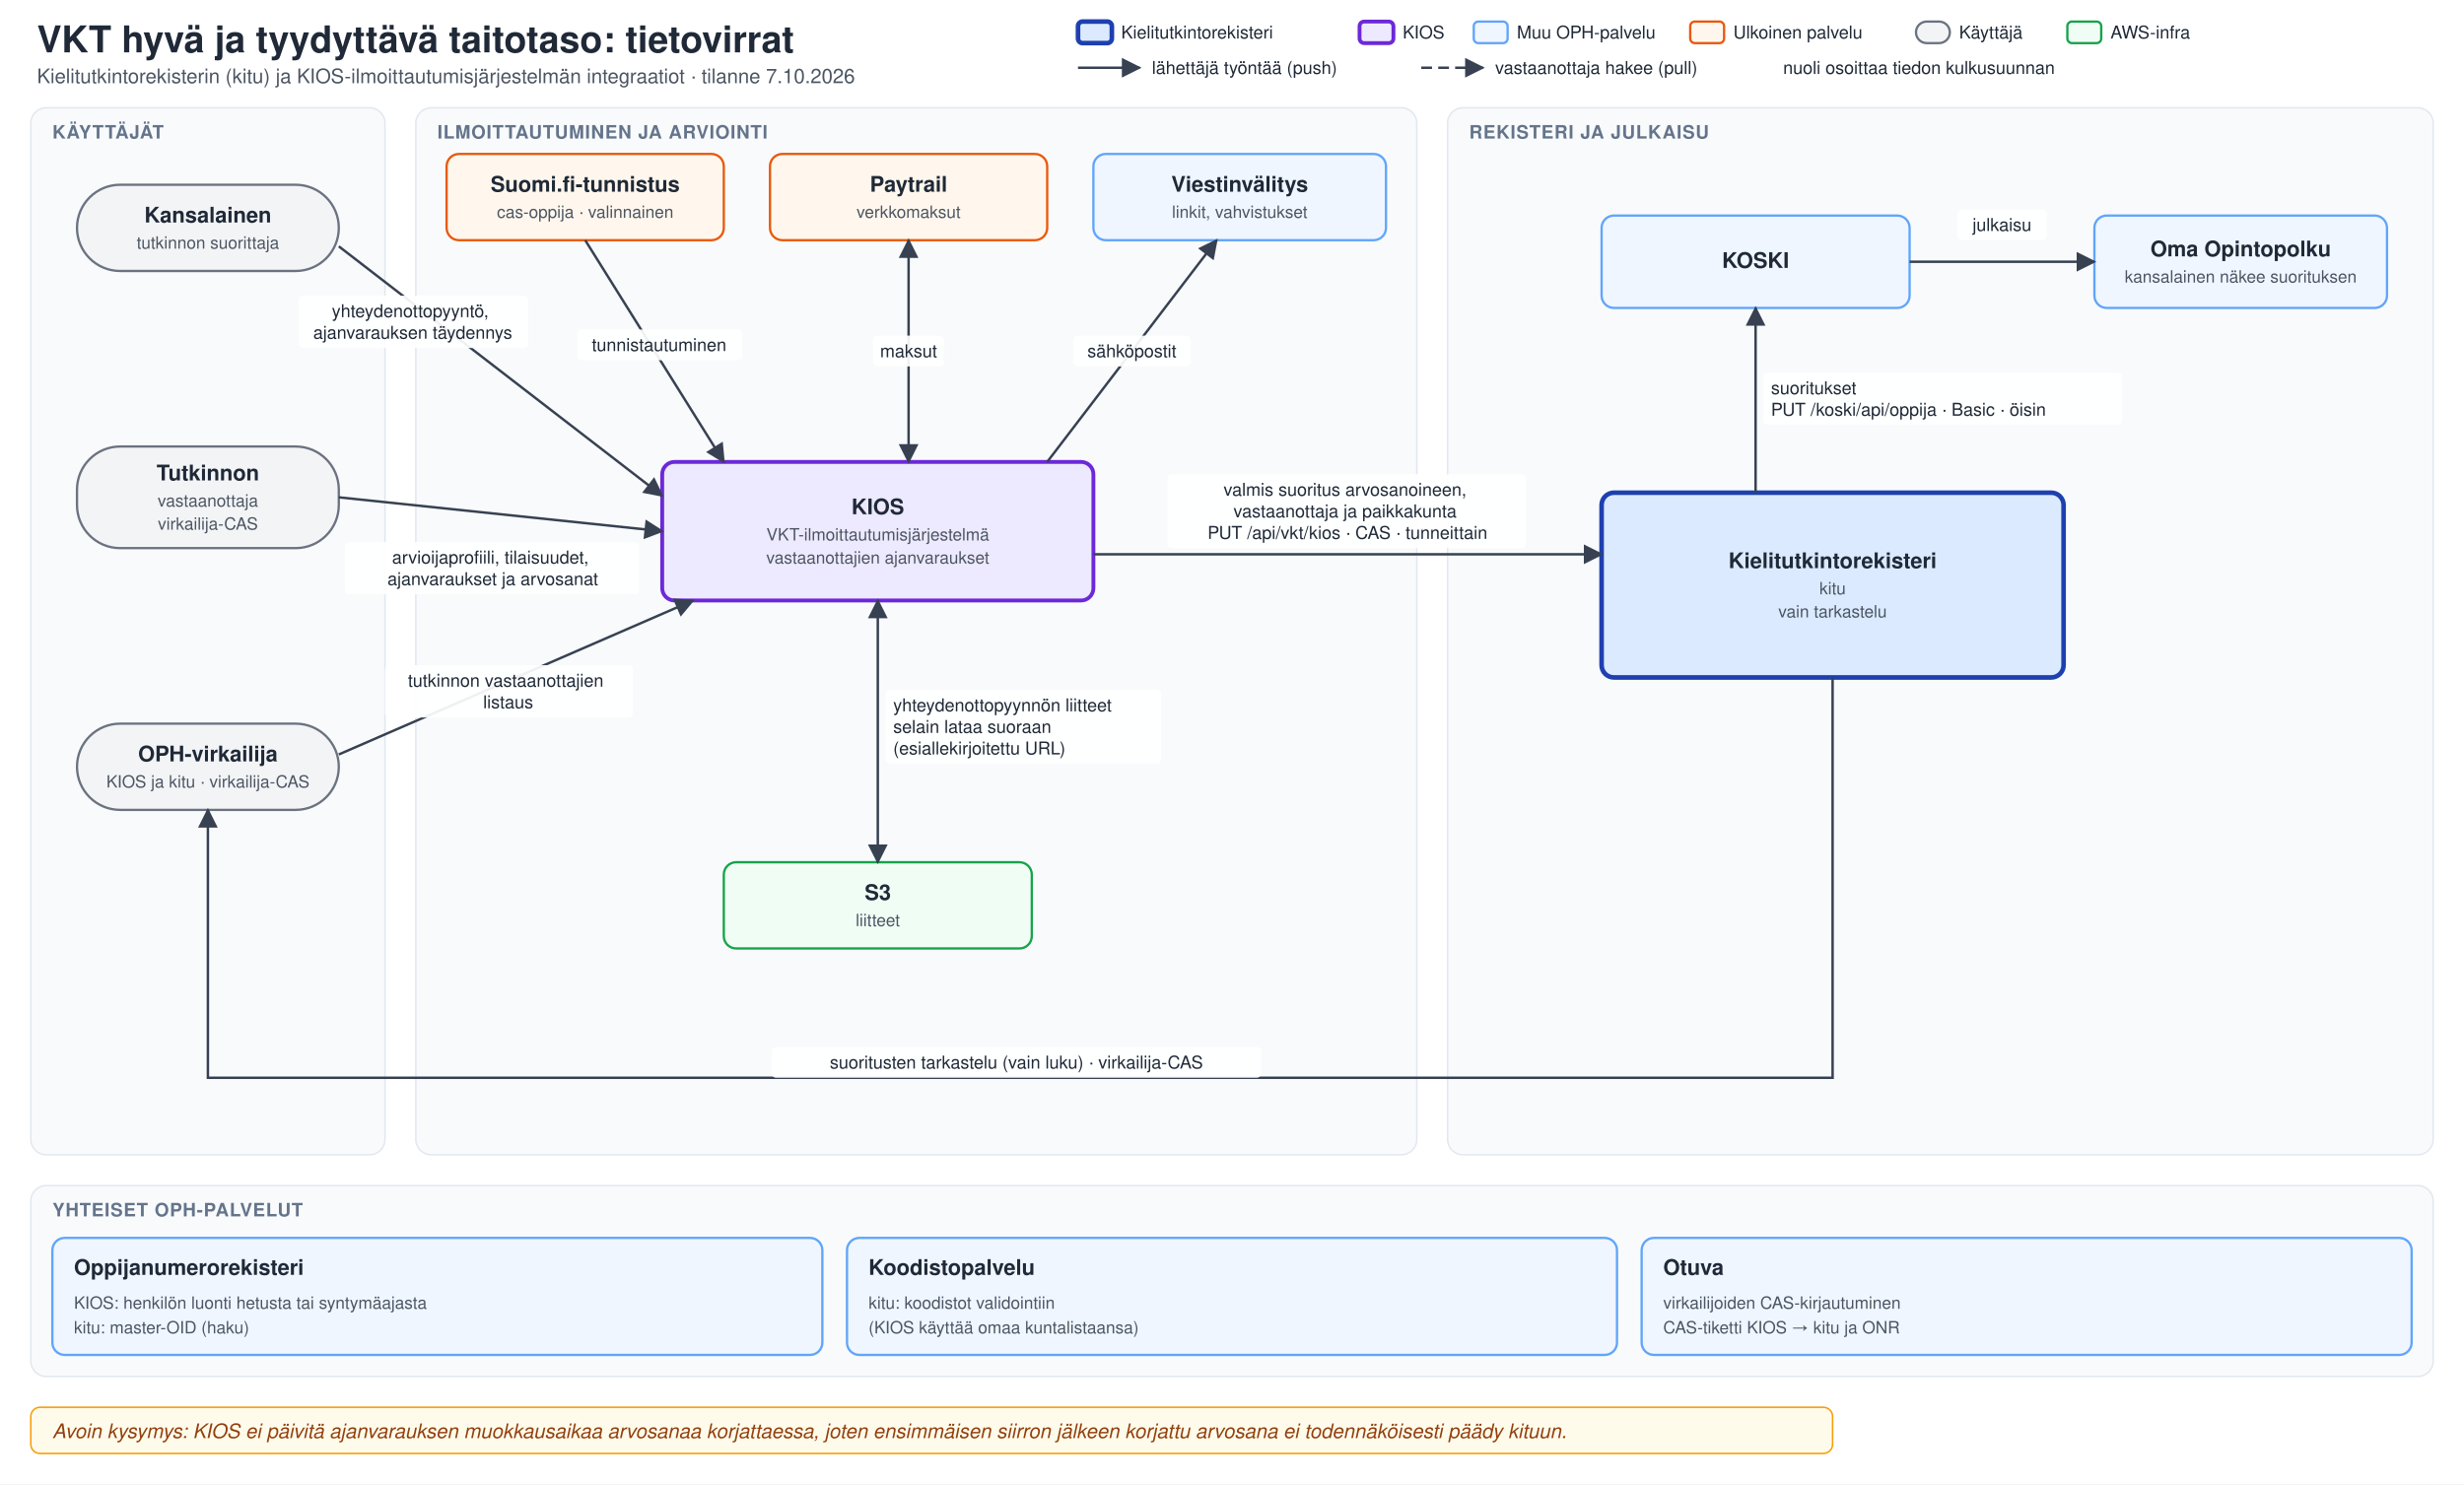
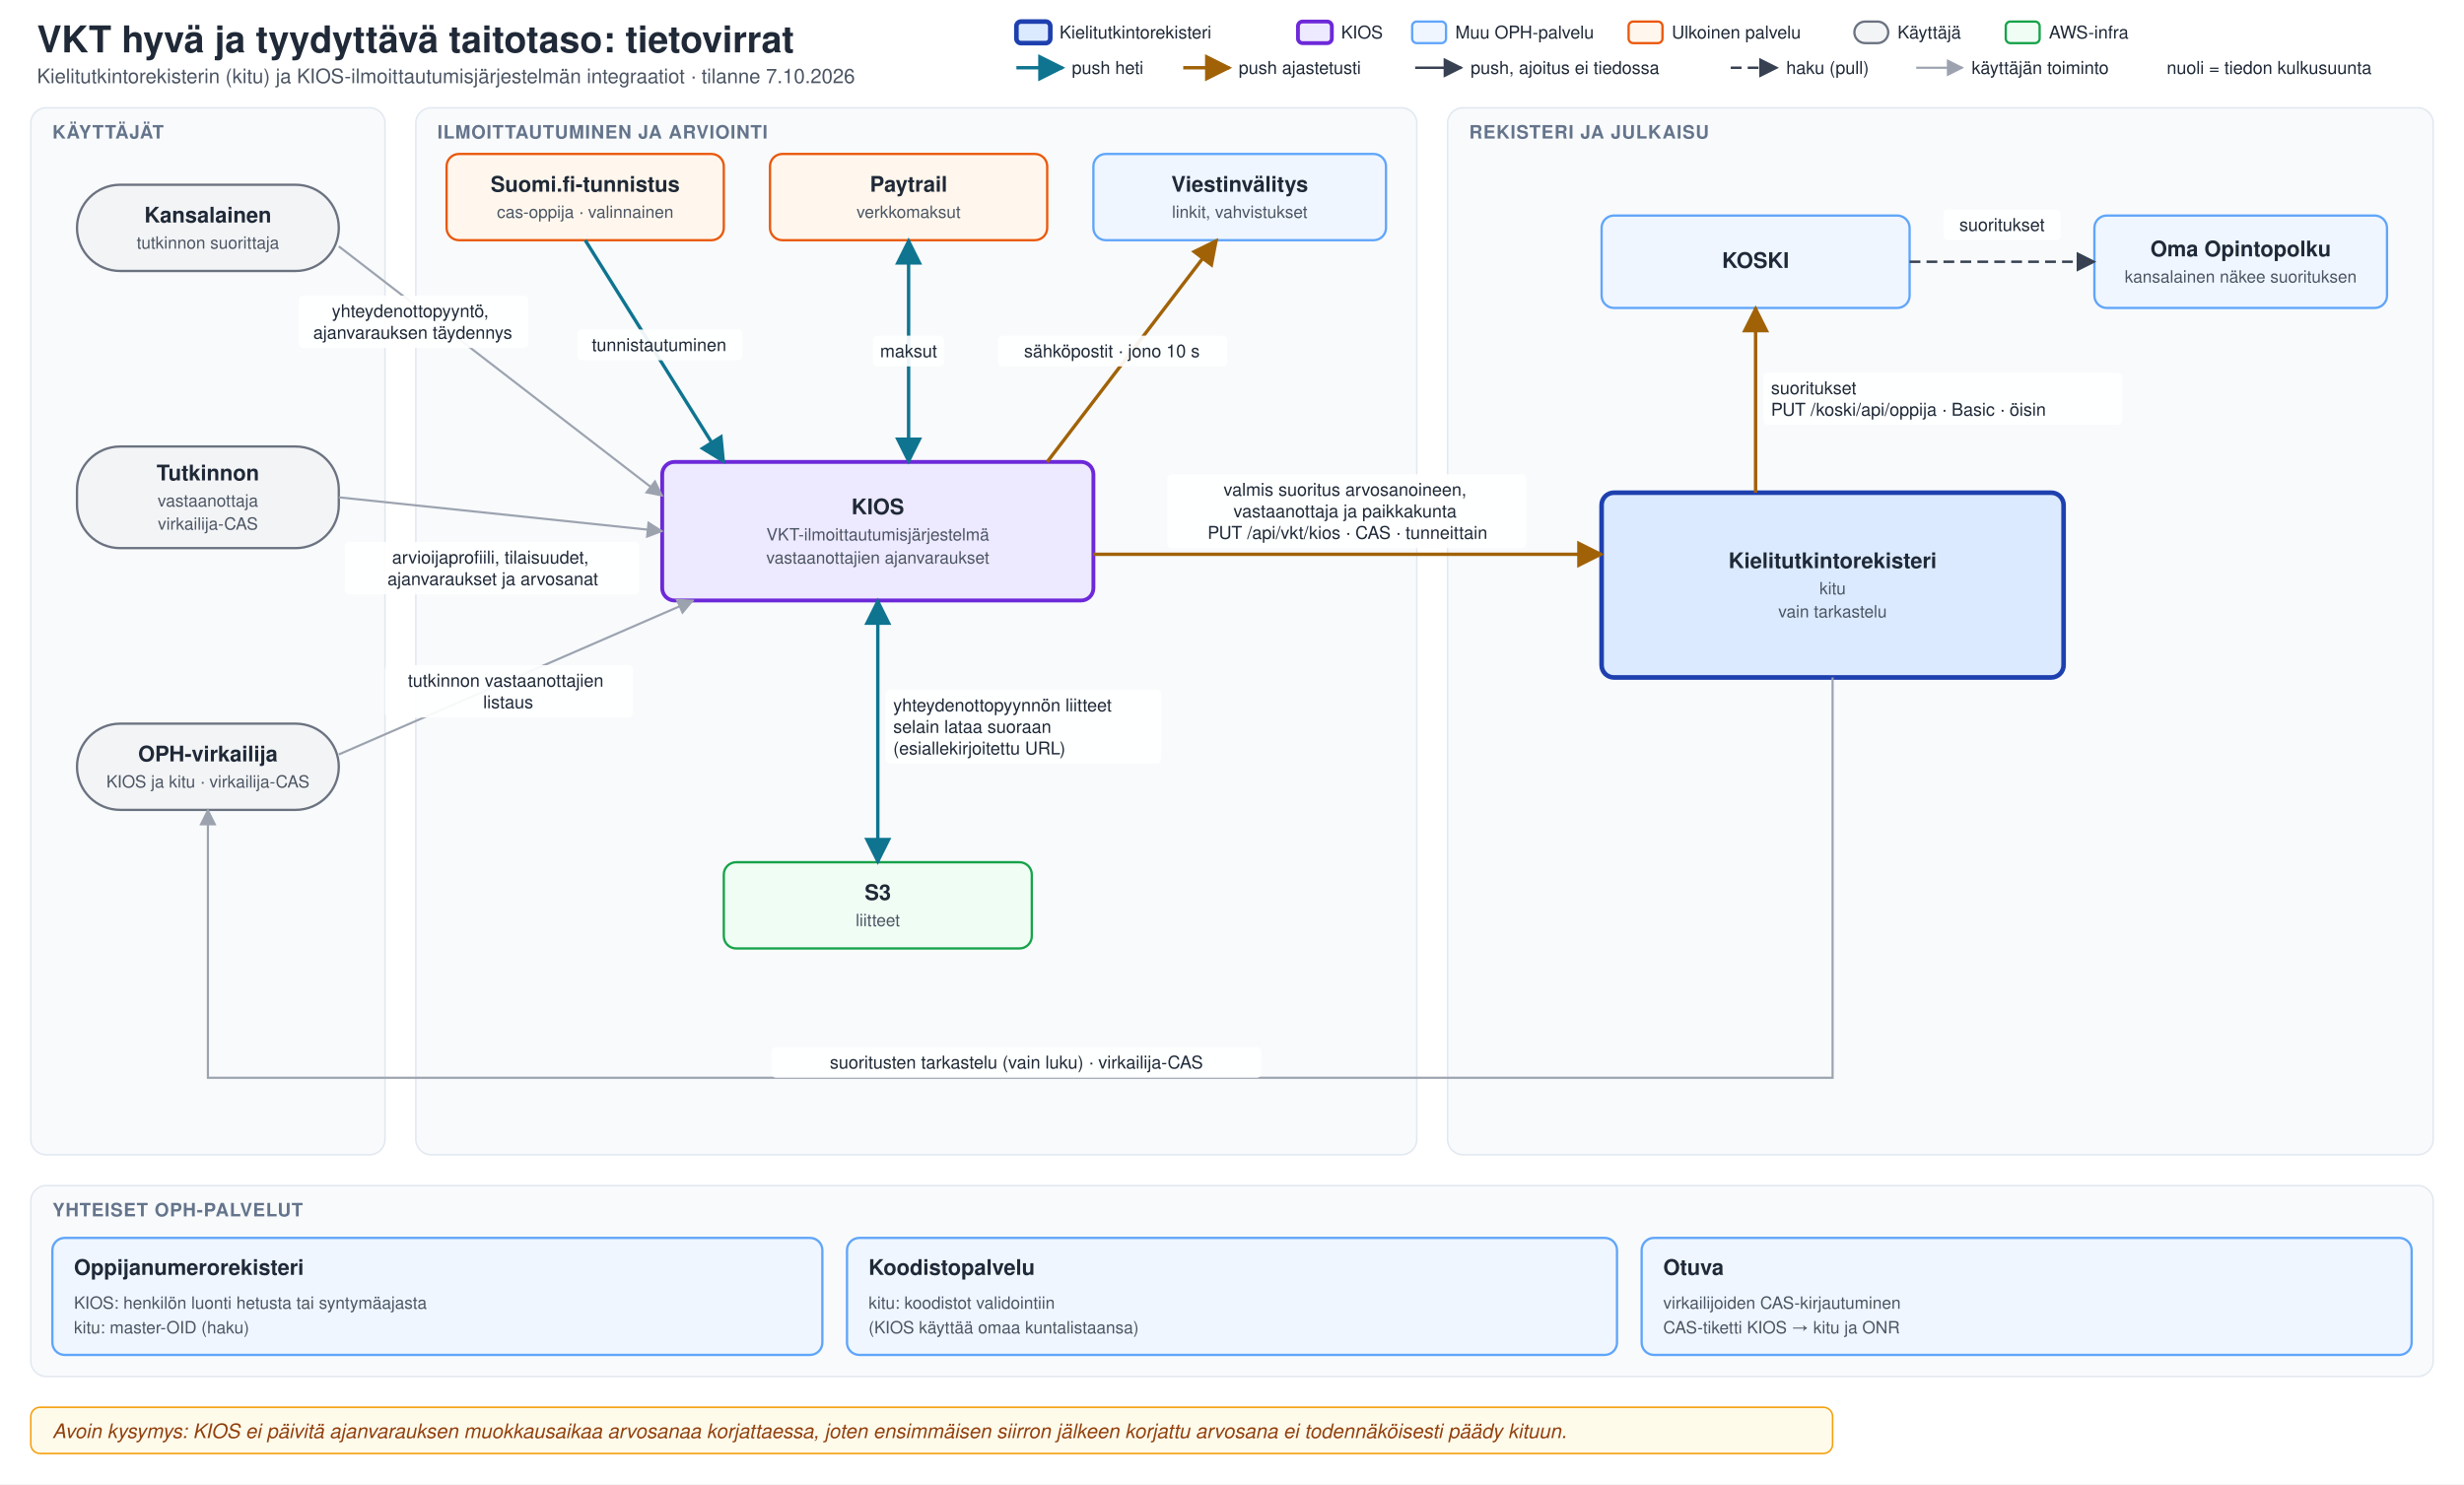
<svg xmlns="http://www.w3.org/2000/svg" width="1600" height="964" viewBox="0 0 1600 964">
  <defs>
    <style>
    text { font-family: Helvetica, Arial, sans-serif; fill: #1f2937; }
    .tausta { fill: #ffffff; }
    .otsikko { font-size: 24px; font-weight: bold; }
    .alaotsikko { font-size: 13px; fill: #4b5563; }
    .kaista { fill: #f8fafc; stroke: #e2e8f0; stroke-width: 1; }
    .kaistan-nimi { font-size: 12px; font-weight: bold; fill: #64748b; letter-spacing: 0.5px; }
    .laatikko rect { stroke-width: 1.5; }
    .nimi { font-size: 14px; font-weight: bold; }
    .lisatieto { font-size: 11px; fill: #4b5563; }
    .kitu rect { fill: #dbeafe; stroke: #1e40af; stroke-width: 3; }
    .kios rect { fill: #ede9fe; stroke: #6d28d9; stroke-width: 2.5; }
    .oph rect { fill: #eff6ff; stroke: #60a5fa; }
    .ulkoinen rect { fill: #fff7ed; stroke: #ea580c; }
    .infra rect { fill: #f0fdf4; stroke: #16a34a; }
    .toimija rect { fill: #f3f4f6; stroke: #6b7280; }
    .ryhma { fill: #f5f9ff; stroke: #60a5fa; stroke-width: 1.5; stroke-dasharray: 4 3; }
    .ryhman-nimi { font-size: 14px; font-weight: bold; fill: #1e3a8a; }
    .nuoli path { fill: none; stroke: #374151; stroke-width: 1.6; }
+     .heti path { stroke: #0e7490; stroke-width: 2.2; }
+     .ajastettu path { stroke: #a16207; stroke-width: 2.2; }
    .pull path { stroke-dasharray: 7 4; }
+     .kayttaja path { stroke: #9ca3af; stroke-width: 1.4; }
    .nuolen-teksti rect { fill: #ffffff; fill-opacity: 0.92; }
    .nuolen-teksti text { font-size: 11.5px; }
    .ei-kaytossa { opacity: 0.5; }
    .huom { font-size: 13px; font-style: italic; fill: #92400e; }
    .huom-tausta { fill: #fffbeb; stroke: #f59e0b; stroke-width: 1; }
    .selite { font-size: 11.5px; }
    </style>
-     <marker id="karki" viewBox="0 0 10 10" refX="9" refY="5" markerWidth="8" markerHeight="8" orient="auto-start-reverse">
+     <marker id="karki-heti" viewBox="0 0 10 10" refX="9" refY="5" markerWidth="8" markerHeight="8" orient="auto-start-reverse">
+       <path d="M 0,0 L 10,5 L 0,10 z" fill="#0e7490" />
+     </marker>
+     <marker id="karki-ajastettu" viewBox="0 0 10 10" refX="9" refY="5" markerWidth="8" markerHeight="8" orient="auto-start-reverse">
+       <path d="M 0,0 L 10,5 L 0,10 z" fill="#a16207" />
+     </marker>
+     <marker id="karki-push" viewBox="0 0 10 10" refX="9" refY="5" markerWidth="8" markerHeight="8" orient="auto-start-reverse">
      <path d="M 0,0 L 10,5 L 0,10 z" fill="#374151" />
+     </marker>
+     <marker id="karki-pull" viewBox="0 0 10 10" refX="9" refY="5" markerWidth="8" markerHeight="8" orient="auto-start-reverse">
+       <path d="M 0,0 L 10,5 L 0,10 z" fill="#374151" />
+     </marker>
+     <marker id="karki-kayttaja" viewBox="0 0 10 10" refX="9" refY="5" markerWidth="8" markerHeight="8" orient="auto-start-reverse">
+       <path d="M 0,0 L 10,5 L 0,10 z" fill="#9ca3af" />
    </marker>
  </defs>
  <rect class="tausta" x="0" y="0" width="1600" height="964" />
  <g id="otsikko">
    <text class="otsikko" x="24" y="34">VKT hyvä ja tyydyttävä taitotaso: tietovirrat</text>
    <text class="alaotsikko" x="24" y="54">Kielitutkintorekisterin (kitu) ja KIOS-ilmoittautumisjärjestelmän integraatiot · tilanne 7.10.2026</text>
  </g>
  <g id="selite">
    <g class="laatikko kitu">
-       <rect x="700" y="14" width="22" height="14" rx="3" />
-     </g>
-     <text class="selite" x="728" y="25">Kielitutkintorekisteri</text>
+       <rect x="660" y="14" width="22" height="14" rx="3" />
+     </g>
+     <text class="selite" x="688" y="25">Kielitutkintorekisteri</text>
    <g class="laatikko kios">
-       <rect x="882.825" y="14" width="22" height="14" rx="3" />
-     </g>
-     <text class="selite" x="910.825" y="25">KIOS</text>
+       <rect x="842.825" y="14" width="22" height="14" rx="3" />
+     </g>
+     <text class="selite" x="870.825" y="25">KIOS</text>
    <g class="laatikko oph">
-       <rect x="956.975" y="14" width="22" height="14" rx="3" />
-     </g>
-     <text class="selite" x="984.975" y="25">Muu OPH-palvelu</text>
+       <rect x="916.975" y="14" width="22" height="14" rx="3" />
+     </g>
+     <text class="selite" x="944.975" y="25">Muu OPH-palvelu</text>
    <g class="laatikko ulkoinen">
-       <rect x="1097.537" y="14" width="22" height="14" rx="3" />
-     </g>
-     <text class="selite" x="1125.537" y="25">Ulkoinen palvelu</text>
+       <rect x="1057.537" y="14" width="22" height="14" rx="3" />
+     </g>
+     <text class="selite" x="1085.537" y="25">Ulkoinen palvelu</text>
    <g class="laatikko toimija">
-       <rect x="1244.137" y="14" width="22" height="14" rx="7" />
-     </g>
-     <text class="selite" x="1272.137" y="25">Käyttäjä</text>
+       <rect x="1204.137" y="14" width="22" height="14" rx="7" />
+     </g>
+     <text class="selite" x="1232.137" y="25">Käyttäjä</text>
    <g class="laatikko infra">
-       <rect x="1342.437" y="14" width="22" height="14" rx="3" />
-     </g>
-     <text class="selite" x="1370.437" y="25">AWS-infra</text>
+       <rect x="1302.437" y="14" width="22" height="14" rx="3" />
+     </g>
+     <text class="selite" x="1330.437" y="25">AWS-infra</text>
+     <g class="nuoli heti">
+       <path d="M 660,44 L 690,44" marker-end="url(#karki-heti)" />
+     </g>
+     <text class="selite" x="696" y="48">push heti</text>
+     <g class="nuoli ajastettu">
+       <path d="M 768.337,44 L 798.337,44" marker-end="url(#karki-ajastettu)" />
+     </g>
+     <text class="selite" x="804.337" y="48">push ajastetusti</text>
    <g class="nuoli push">
-       <path d="M 700,44 L 740,44" marker-end="url(#karki)" />
-     </g>
-     <text class="selite" x="748" y="48">lähettäjä työntää (push)</text>
+       <path d="M 918.938,44 L 948.938,44" marker-end="url(#karki-push)" />
+     </g>
+     <text class="selite" x="954.938" y="48">push, ajoitus ei tiedossa</text>
    <g class="nuoli pull">
-       <path d="M 922.9,44 L 962.9,44" marker-end="url(#karki)" />
-     </g>
-     <text class="selite" x="970.9" y="48">vastaanottaja hakee (pull)</text>
-     <text class="selite" x="1157.875" y="48">nuoli osoittaa tiedon kulkusuunnan</text>
+       <path d="M 1123.875,44 L 1153.875,44" marker-end="url(#karki-pull)" />
+     </g>
+     <text class="selite" x="1159.875" y="48">haku (pull)</text>
+     <g class="nuoli kayttaja">
+       <path d="M 1244.287,44 L 1274.287,44" marker-end="url(#karki-kayttaja)" />
+     </g>
+     <text class="selite" x="1280.287" y="48">käyttäjän toiminto</text>
+     <text class="selite" x="1406.962" y="48">nuoli = tiedon kulkusuunta</text>
  </g>
  <g id="kaista-toimijat">
    <rect class="kaista" x="20" y="70" width="230" height="680" rx="10" />
    <text class="kaistan-nimi" x="34" y="90">KÄYTTÄJÄT</text>
  </g>
  <g id="kaista-ilmoittautuminen">
    <rect class="kaista" x="270" y="70" width="650" height="680" rx="10" />
    <text class="kaistan-nimi" x="284" y="90">ILMOITTAUTUMINEN JA ARVIOINTI</text>
  </g>
  <g id="kaista-rekisteri">
    <rect class="kaista" x="940" y="70" width="640" height="680" rx="10" />
    <text class="kaistan-nimi" x="954" y="90">REKISTERI JA JULKAISU</text>
  </g>
  <g id="kansalainen" class="laatikko toimija">
    <rect x="50" y="120" width="170" height="56" rx="28" />
    <text class="nimi" x="135" y="144.5" text-anchor="middle">Kansalainen</text>
    <text class="lisatieto" x="135" y="161.5" text-anchor="middle">tutkinnon suorittaja</text>
  </g>
  <g id="vastaanottaja" class="laatikko toimija">
    <rect x="50" y="290" width="170" height="66" rx="28" />
    <text class="nimi" x="135" y="312" text-anchor="middle">Tutkinnon</text>
    <text class="lisatieto" x="135" y="329" text-anchor="middle">vastaanottaja</text>
    <text class="lisatieto" x="135" y="344" text-anchor="middle">virkailija-CAS</text>
  </g>
  <g id="virkailija" class="laatikko toimija">
    <rect x="50" y="470" width="170" height="56" rx="28" />
    <text class="nimi" x="135" y="494.5" text-anchor="middle">OPH-virkailija</text>
    <text class="lisatieto" x="135" y="511.5" text-anchor="middle">KIOS ja kitu · virkailija-CAS</text>
  </g>
  <g id="suomifi" class="laatikko ulkoinen">
    <rect x="290" y="100" width="180" height="56" rx="8" />
    <text class="nimi" x="380" y="124.5" text-anchor="middle">Suomi.fi-tunnistus</text>
    <text class="lisatieto" x="380" y="141.5" text-anchor="middle">cas-oppija · valinnainen</text>
  </g>
  <g id="paytrail" class="laatikko ulkoinen">
    <rect x="500" y="100" width="180" height="56" rx="8" />
    <text class="nimi" x="590" y="124.5" text-anchor="middle">Paytrail</text>
    <text class="lisatieto" x="590" y="141.5" text-anchor="middle">verkkomaksut</text>
  </g>
  <g id="viestinvalitys" class="laatikko oph">
    <rect x="710" y="100" width="190" height="56" rx="8" />
    <text class="nimi" x="805" y="124.5" text-anchor="middle">Viestinvälitys</text>
    <text class="lisatieto" x="805" y="141.5" text-anchor="middle">linkit, vahvistukset</text>
  </g>
  <g id="kios" class="laatikko kios">
    <rect x="430" y="300" width="280" height="90" rx="8" />
    <text class="nimi" x="570" y="334" text-anchor="middle">KIOS</text>
    <text class="lisatieto" x="570" y="351" text-anchor="middle">VKT-ilmoittautumisjärjestelmä</text>
    <text class="lisatieto" x="570" y="366" text-anchor="middle">vastaanottajien ajanvaraukset</text>
  </g>
  <g id="s3" class="laatikko infra">
    <rect x="470" y="560" width="200" height="56" rx="8" />
    <text class="nimi" x="570" y="584.5" text-anchor="middle">S3</text>
    <text class="lisatieto" x="570" y="601.5" text-anchor="middle">liitteet</text>
  </g>
  <g id="kitu" class="laatikko kitu">
    <rect x="1040" y="320" width="300" height="120" rx="8" />
    <text class="nimi" x="1190" y="369" text-anchor="middle">Kielitutkintorekisteri</text>
    <text class="lisatieto" x="1190" y="386" text-anchor="middle">kitu</text>
    <text class="lisatieto" x="1190" y="401" text-anchor="middle">vain tarkastelu</text>
  </g>
  <g id="koski" class="laatikko oph">
    <rect x="1040" y="140" width="200" height="60" rx="8" />
    <text class="nimi" x="1140" y="174" text-anchor="middle">KOSKI</text>
  </g>
  <g id="oma-opintopolku" class="laatikko oph">
    <rect x="1360" y="140" width="190" height="60" rx="8" />
    <text class="nimi" x="1455" y="166.5" text-anchor="middle">Oma Opintopolku</text>
    <text class="lisatieto" x="1455" y="183.5" text-anchor="middle">kansalainen näkee suorituksen</text>
  </g>
-   <g id="kansalainen-kios" class="nuoli push">
-     <path d="M 220,160 L 430,322" marker-end="url(#karki)" />
+   <g id="kansalainen-kios" class="nuoli kayttaja">
+     <path d="M 220,160 L 430,322" marker-end="url(#karki-kayttaja)" />
    <g class="nuolen-teksti">
      <rect x="194" y="192" width="149" height="34" rx="3" />
      <text x="268" y="206" text-anchor="middle">
        <tspan x="268" y="206">yhteydenottopyyntö,</tspan>
        <tspan x="268" y="220">ajanvarauksen täydennys</tspan>
      </text>
    </g>
  </g>
-   <g id="suomifi-kios" class="nuoli push">
-     <path d="M 380,156 L 470,300" marker-end="url(#karki)" />
+   <g id="suomifi-kios" class="nuoli heti">
+     <path d="M 380,156 L 470,300" marker-end="url(#karki-heti)" />
    <g class="nuolen-teksti">
      <rect x="375" y="214" width="107" height="20" rx="3" />
      <text x="428" y="228" text-anchor="middle">
        <tspan x="428" y="228">tunnistautuminen</tspan>
      </text>
    </g>
  </g>
-   <g id="kios-paytrail" class="nuoli push">
-     <path d="M 590,300 L 590,156" marker-end="url(#karki)" marker-start="url(#karki)" />
+   <g id="kios-paytrail" class="nuoli heti">
+     <path d="M 590,300 L 590,156" marker-end="url(#karki-heti)" marker-start="url(#karki-heti)" />
    <g class="nuolen-teksti">
      <rect x="567" y="218" width="46" height="20" rx="3" />
      <text x="590" y="232" text-anchor="middle">
        <tspan x="590" y="232">maksut</tspan>
      </text>
    </g>
  </g>
-   <g id="kios-viestinvalitys" class="nuoli push">
-     <path d="M 680,300 L 790,156" marker-end="url(#karki)" />
-     <g class="nuolen-teksti">
-       <rect x="697" y="218" width="76" height="20" rx="3" />
-       <text x="735" y="232" text-anchor="middle">
-         <tspan x="735" y="232">sähköpostit</tspan>
-       </text>
-     </g>
-   </g>
-   <g id="vastaanottaja-kios" class="nuoli push">
-     <path d="M 220,323 L 430,345" marker-end="url(#karki)" />
+   <g id="kios-viestinvalitys" class="nuoli ajastettu">
+     <path d="M 680,300 L 790,156" marker-end="url(#karki-ajastettu)" />
+     <g class="nuolen-teksti">
+       <rect x="648" y="218" width="149" height="20" rx="3" />
+       <text x="722" y="232" text-anchor="middle">
+         <tspan x="722" y="232">sähköpostit · jono 10 s</tspan>
+       </text>
+     </g>
+   </g>
+   <g id="vastaanottaja-kios" class="nuoli kayttaja">
+     <path d="M 220,323 L 430,345" marker-end="url(#karki-kayttaja)" />
    <g class="nuolen-teksti">
      <rect x="224" y="352" width="191" height="34" rx="3" />
      <text x="320" y="366" text-anchor="middle">
        <tspan x="320" y="366">arvioijaprofiili, tilaisuudet,</tspan>
        <tspan x="320" y="380">ajanvaraukset ja arvosanat</tspan>
      </text>
    </g>
  </g>
-   <g id="virkailija-kios" class="nuoli push">
-     <path d="M 220,490 L 450,390" marker-end="url(#karki)" />
+   <g id="virkailija-kios" class="nuoli kayttaja">
+     <path d="M 220,490 L 450,390" marker-end="url(#karki-kayttaja)" />
    <g class="nuolen-teksti">
      <rect x="250" y="432" width="161" height="34" rx="3" />
      <text x="330" y="446" text-anchor="middle">
        <tspan x="330" y="446">tutkinnon vastaanottajien</tspan>
        <tspan x="330" y="460">listaus</tspan>
      </text>
    </g>
  </g>
-   <g id="kios-s3" class="nuoli push">
-     <path d="M 570,390 L 570,560" marker-end="url(#karki)" marker-start="url(#karki)" />
+   <g id="kios-s3" class="nuoli heti">
+     <path d="M 570,390 L 570,560" marker-end="url(#karki-heti)" marker-start="url(#karki-heti)" />
    <g class="nuolen-teksti">
      <rect x="575" y="448" width="179" height="48" rx="3" />
      <text x="580" y="462" text-anchor="start">
        <tspan x="580" y="462">yhteydenottopyynnön liitteet</tspan>
        <tspan x="580" y="476">selain lataa suoraan</tspan>
        <tspan x="580" y="490">(esiallekirjoitettu URL)</tspan>
      </text>
    </g>
  </g>
-   <g id="kios-kitu" class="nuoli push">
-     <path d="M 710,360 L 1040,360" marker-end="url(#karki)" />
+   <g id="kios-kitu" class="nuoli ajastettu">
+     <path d="M 710,360 L 1040,360" marker-end="url(#karki-ajastettu)" />
    <g class="nuolen-teksti">
      <rect x="758" y="308" width="233" height="48" rx="3" />
      <text x="875" y="322" text-anchor="middle">
        <tspan x="875" y="322">valmis suoritus arvosanoineen,</tspan>
        <tspan x="875" y="336">vastaanottaja ja paikkakunta</tspan>
        <tspan x="875" y="350">PUT /api/vkt/kios · CAS · tunneittain</tspan>
      </text>
    </g>
  </g>
-   <g id="kitu-virkailija" class="nuoli push">
-     <path d="M 1190,440 L 1190,700 L 135,700 L 135,526" marker-end="url(#karki)" />
+   <g id="kitu-virkailija" class="nuoli kayttaja">
+     <path d="M 1190,440 L 1190,700 L 135,700 L 135,526" marker-end="url(#karki-kayttaja)" />
    <g class="nuolen-teksti">
      <rect x="501" y="680" width="318" height="20" rx="3" />
      <text x="660" y="694" text-anchor="middle">
        <tspan x="660" y="694">suoritusten tarkastelu (vain luku) · virkailija-CAS</tspan>
      </text>
    </g>
  </g>
-   <g id="kitu-koski" class="nuoli push">
-     <path d="M 1140,320 L 1140,200" marker-end="url(#karki)" />
+   <g id="kitu-koski" class="nuoli ajastettu">
+     <path d="M 1140,320 L 1140,200" marker-end="url(#karki-ajastettu)" />
    <g class="nuolen-teksti">
      <rect x="1145" y="242" width="233" height="34" rx="3" />
      <text x="1150" y="256" text-anchor="start">
        <tspan x="1150" y="256">suoritukset</tspan>
        <tspan x="1150" y="270">PUT /koski/api/oppija · Basic · öisin</tspan>
      </text>
    </g>
  </g>
-   <g id="koski-oma-opintopolku" class="nuoli push">
-     <path d="M 1240,170 L 1360,170" marker-end="url(#karki)" />
-     <g class="nuolen-teksti">
-       <rect x="1271" y="136" width="58" height="20" rx="3" />
+   <g id="koski-oma-opintopolku" class="nuoli pull">
+     <path d="M 1240,170 L 1360,170" marker-end="url(#karki-pull)" />
+     <g class="nuolen-teksti">
+       <rect x="1262" y="136" width="76" height="20" rx="3" />
      <text x="1300" y="150" text-anchor="middle">
-         <tspan x="1300" y="150">julkaisu</tspan>
+         <tspan x="1300" y="150">suoritukset</tspan>
      </text>
    </g>
  </g>
  <g id="kaista-yhteiset">
    <rect class="kaista" x="20" y="770" width="1560" height="124" rx="10" />
    <text class="kaistan-nimi" x="34" y="790">YHTEISET OPH-PALVELUT</text>
  </g>
  <g id="onr" class="laatikko oph">
    <rect x="34.0" y="804" width="500" height="76" rx="8" />
    <text class="nimi" x="48.0" y="828">Oppijanumerorekisteri</text>
    <text class="lisatieto" x="48.0" y="850">KIOS: henkilön luonti hetusta tai syntymäajasta</text>
    <text class="lisatieto" x="48.0" y="866">kitu: master-OID (haku)</text>
  </g>
  <g id="koodisto" class="laatikko oph">
    <rect x="550.0" y="804" width="500" height="76" rx="8" />
    <text class="nimi" x="564.0" y="828">Koodistopalvelu</text>
    <text class="lisatieto" x="564.0" y="850">kitu: koodistot validointiin</text>
    <text class="lisatieto" x="564.0" y="866">(KIOS käyttää omaa kuntalistaansa)</text>
  </g>
  <g id="otuva" class="laatikko oph">
    <rect x="1066.0" y="804" width="500" height="76" rx="8" />
    <text class="nimi" x="1080.0" y="828">Otuva</text>
    <text class="lisatieto" x="1080.0" y="850">virkailijoiden CAS-kirjautuminen</text>
    <text class="lisatieto" x="1080.0" y="866">CAS-tiketti KIOS → kitu ja ONR</text>
  </g>
  <g id="huom">
    <rect class="huom-tausta" x="20" y="914" width="1170" height="30" rx="6" />
    <text class="huom" x="34" y="934">Avoin kysymys: KIOS ei päivitä ajanvarauksen muokkausaikaa arvosanaa korjattaessa, joten ensimmäisen siirron jälkeen korjattu arvosana ei todennäköisesti päädy kituun.</text>
  </g>
</svg>
